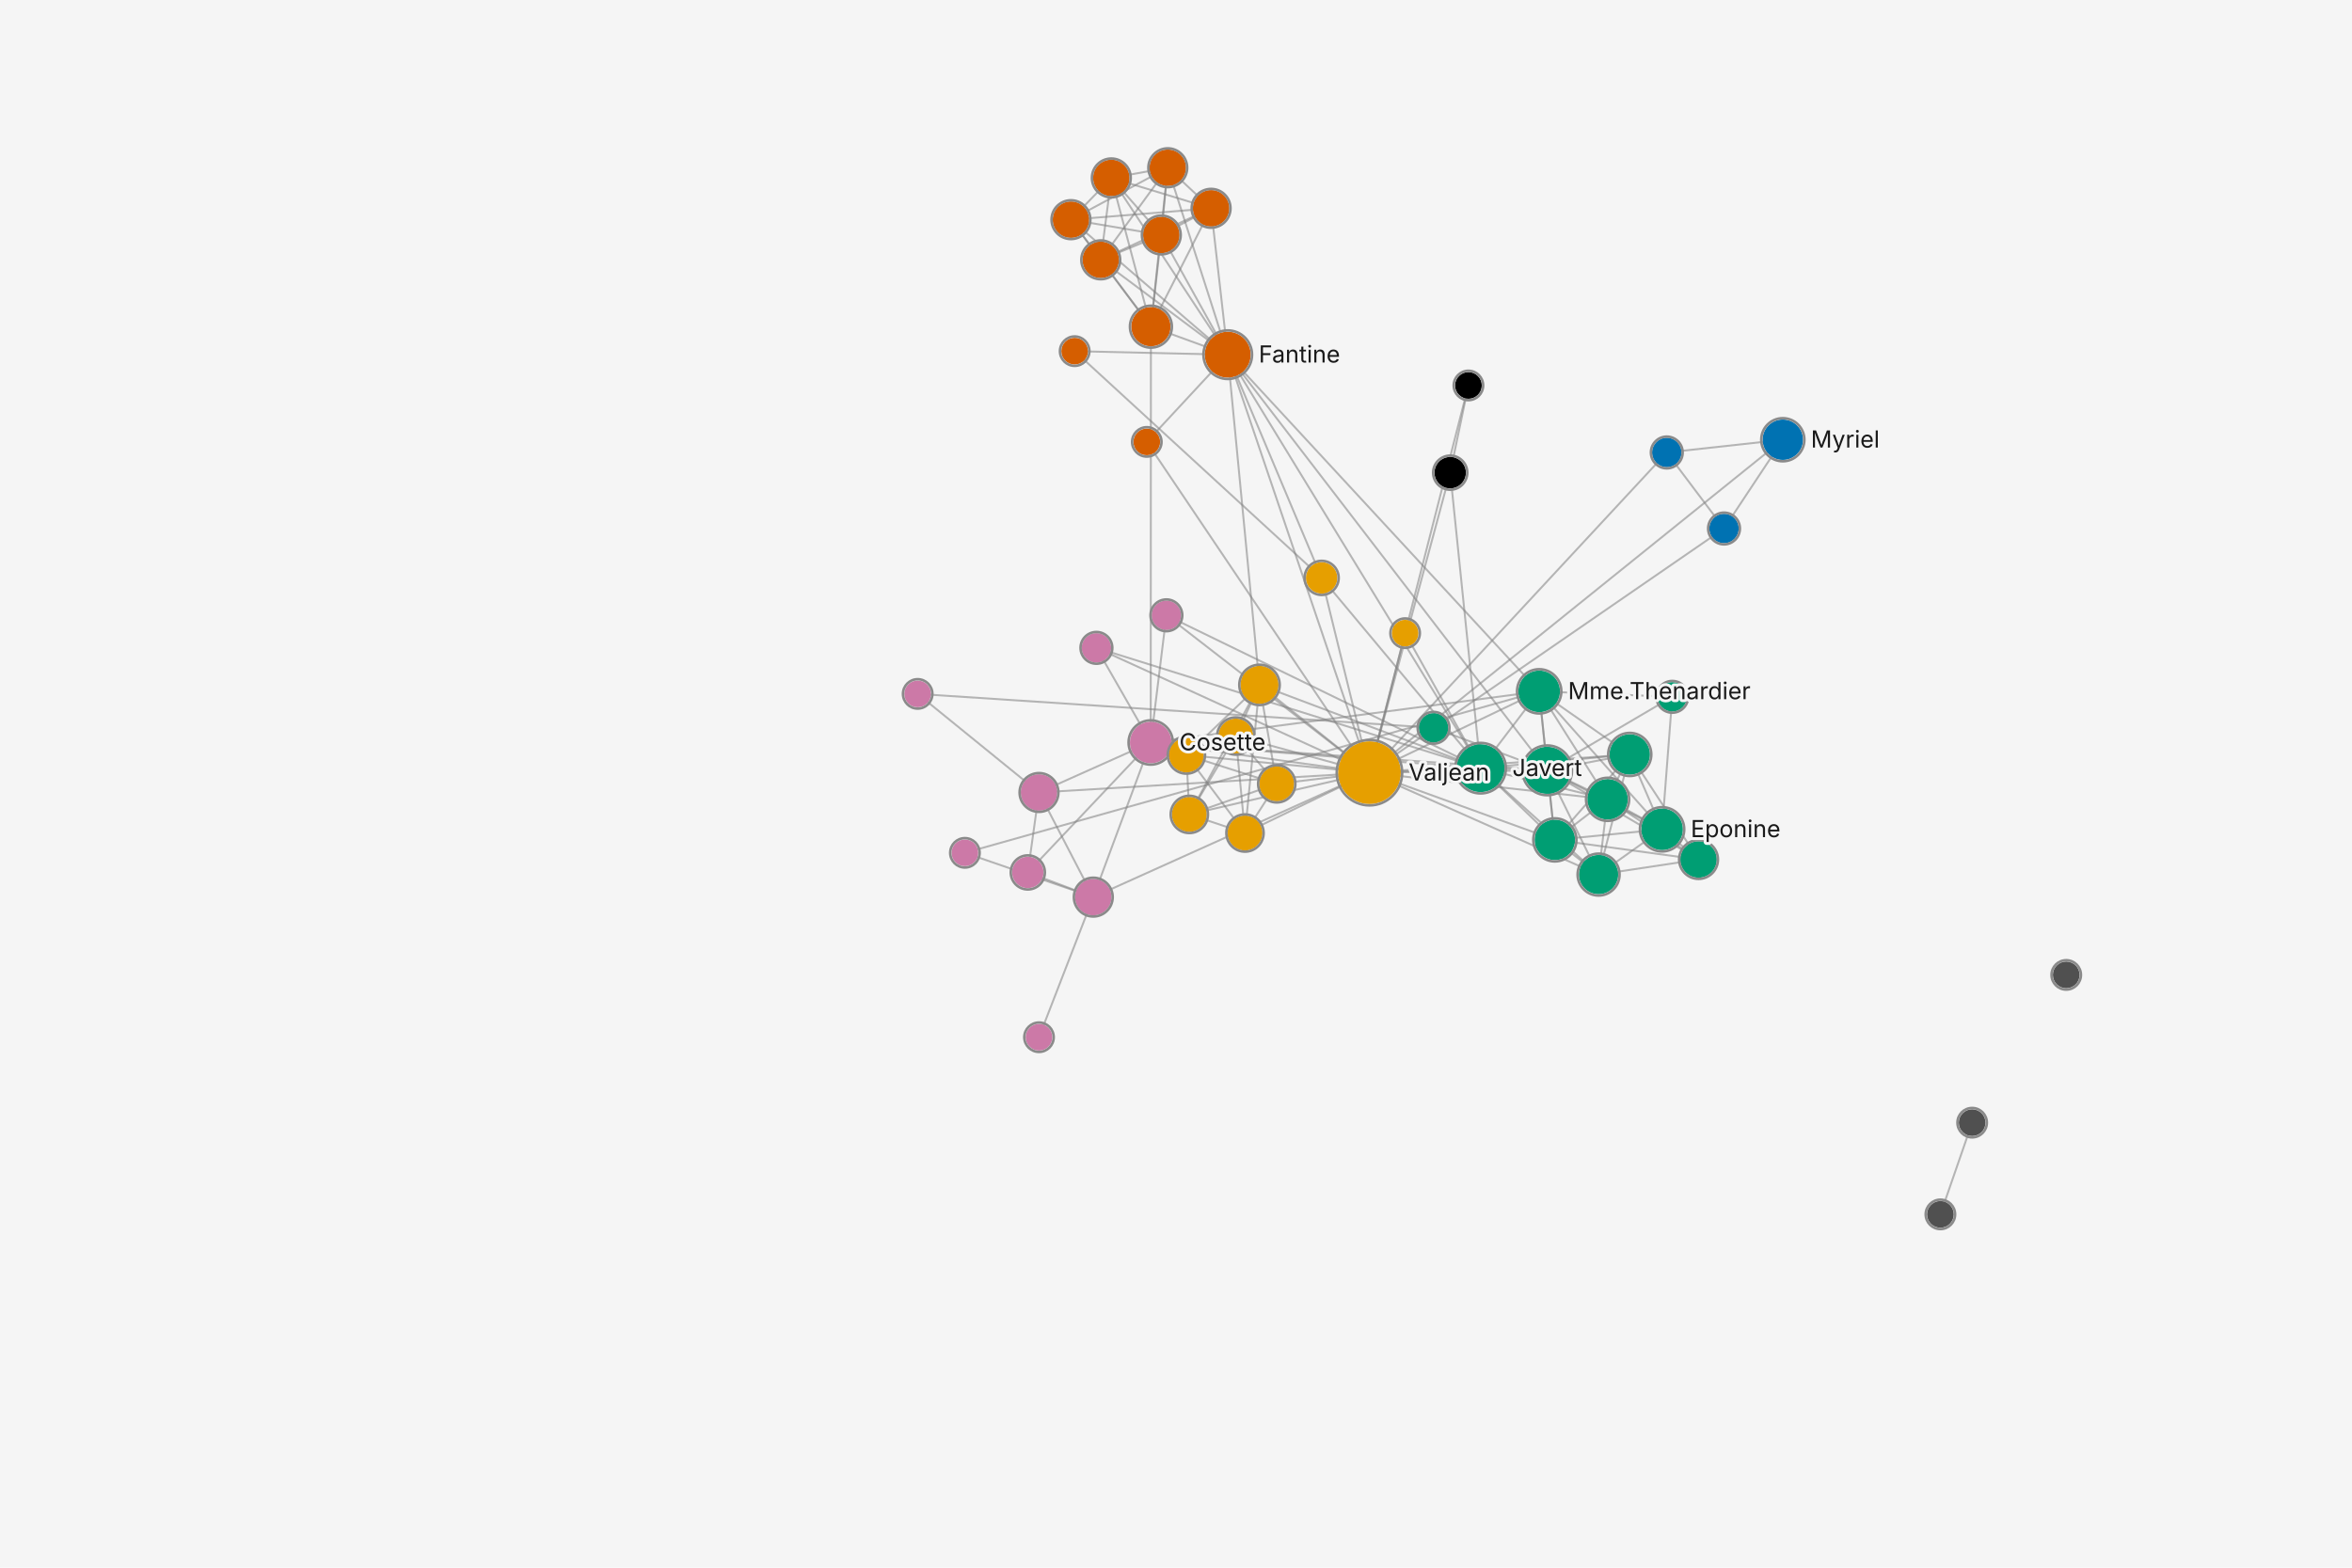
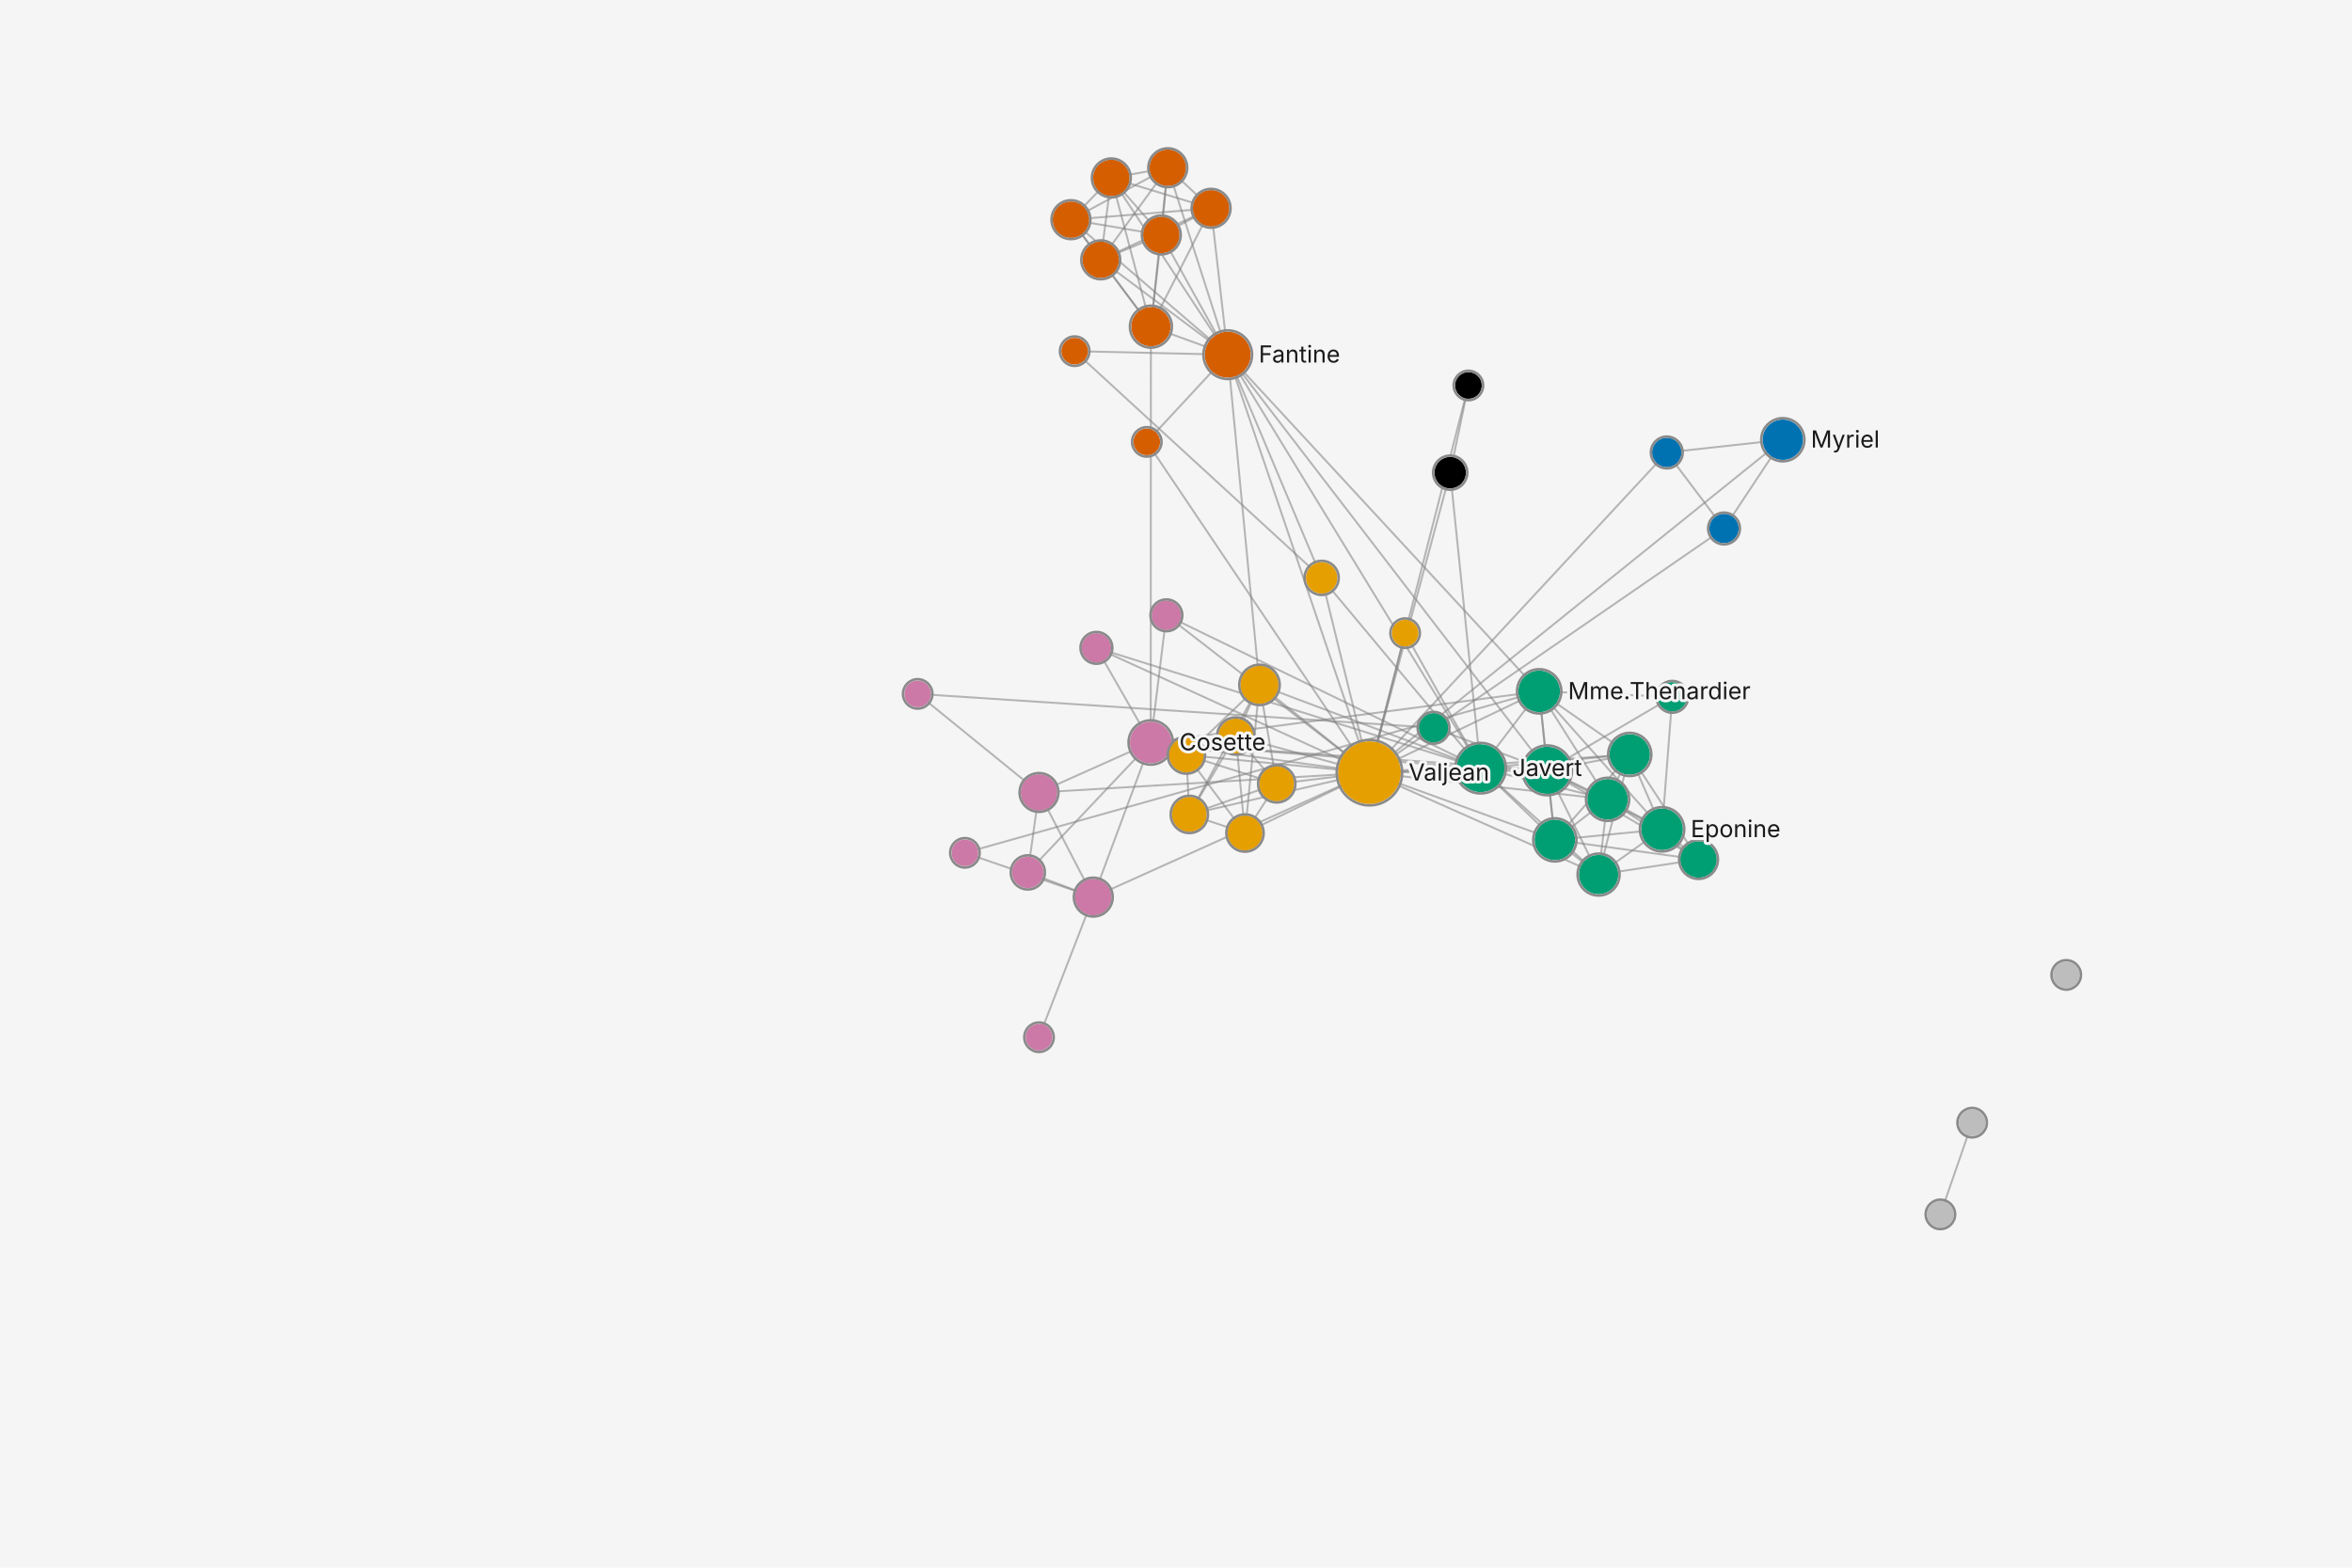
<svg xmlns="http://www.w3.org/2000/svg" viewBox="0 0 1200 800" width="1200" height="800" role="img" aria-label="Les Miserables with the degree step turned off">
  <rect width="1200" height="800" fill="#F5F5F5" />
  <g stroke="#808080" stroke-width="1" stroke-opacity="0.55" stroke-linecap="round">
    <line x1="879.6" y1="269.7" x2="909.6" y2="224.4" />
    <line x1="850.4" y1="230.9" x2="909.6" y2="224.4" />
    <line x1="850.4" y1="230.9" x2="879.6" y2="269.7" />
    <line x1="698.7" y1="394.3" x2="850.4" y2="230.9" />
    <line x1="698.7" y1="394.3" x2="879.6" y2="269.7" />
    <line x1="698.7" y1="394.3" x2="909.6" y2="224.4" />
    <line x1="585.1" y1="225.5" x2="698.7" y2="394.3" />
    <line x1="592.5" y1="119.9" x2="587.2" y2="166.7" />
    <line x1="561.6" y1="132.6" x2="587.2" y2="166.7" />
    <line x1="561.6" y1="132.6" x2="592.5" y2="119.9" />
    <line x1="617.9" y1="106.3" x2="587.2" y2="166.7" />
    <line x1="617.9" y1="106.3" x2="592.5" y2="119.9" />
    <line x1="617.9" y1="106.3" x2="561.6" y2="132.6" />
    <line x1="546.4" y1="112.1" x2="587.2" y2="166.7" />
    <line x1="546.4" y1="112.1" x2="592.5" y2="119.9" />
    <line x1="546.4" y1="112.1" x2="561.6" y2="132.6" />
    <line x1="546.4" y1="112.1" x2="617.9" y2="106.3" />
    <line x1="567" y1="90.8" x2="587.2" y2="166.7" />
    <line x1="567" y1="90.8" x2="592.5" y2="119.9" />
    <line x1="567" y1="90.8" x2="561.6" y2="132.6" />
    <line x1="567" y1="90.8" x2="617.9" y2="106.3" />
    <line x1="567" y1="90.8" x2="546.4" y2="112.1" />
    <line x1="595.8" y1="85.6" x2="587.2" y2="166.7" />
    <line x1="595.8" y1="85.6" x2="592.5" y2="119.9" />
    <line x1="595.8" y1="85.6" x2="561.6" y2="132.6" />
    <line x1="595.8" y1="85.6" x2="617.9" y2="106.3" />
    <line x1="595.8" y1="85.6" x2="546.4" y2="112.1" />
    <line x1="595.8" y1="85.6" x2="567" y2="90.8" />
    <line x1="626.4" y1="181" x2="587.2" y2="166.7" />
    <line x1="626.4" y1="181" x2="592.5" y2="119.9" />
    <line x1="626.4" y1="181" x2="561.6" y2="132.6" />
    <line x1="626.4" y1="181" x2="617.9" y2="106.3" />
    <line x1="626.4" y1="181" x2="546.4" y2="112.1" />
    <line x1="626.4" y1="181" x2="567" y2="90.8" />
    <line x1="626.4" y1="181" x2="595.8" y2="85.6" />
    <line x1="626.4" y1="181" x2="585.1" y2="225.5" />
    <line x1="626.4" y1="181" x2="698.7" y2="394.3" />
    <line x1="785.3" y1="352.8" x2="626.4" y2="181" />
    <line x1="785.3" y1="352.8" x2="698.7" y2="394.3" />
    <line x1="789.4" y1="393.1" x2="785.3" y2="352.8" />
    <line x1="789.4" y1="393.1" x2="626.4" y2="181" />
    <line x1="789.4" y1="393.1" x2="698.7" y2="394.3" />
    <line x1="587.1" y1="378.9" x2="785.3" y2="352.8" />
    <line x1="587.1" y1="378.9" x2="698.7" y2="394.3" />
    <line x1="587.1" y1="378.9" x2="587.2" y2="166.7" />
    <line x1="587.1" y1="378.9" x2="789.4" y2="393.1" />
    <line x1="755.4" y1="392" x2="698.7" y2="394.3" />
    <line x1="755.4" y1="392" x2="626.4" y2="181" />
    <line x1="755.4" y1="392" x2="789.4" y2="393.1" />
    <line x1="755.4" y1="392" x2="785.3" y2="352.8" />
    <line x1="755.4" y1="392" x2="587.1" y2="378.9" />
    <line x1="739.9" y1="241.2" x2="698.7" y2="394.3" />
    <line x1="739.9" y1="241.2" x2="755.4" y2="392" />
    <line x1="642.6" y1="349.5" x2="626.4" y2="181" />
    <line x1="642.6" y1="349.5" x2="755.4" y2="392" />
    <line x1="642.6" y1="349.5" x2="698.7" y2="394.3" />
    <line x1="548.3" y1="179.2" x2="626.4" y2="181" />
    <line x1="674.3" y1="294.9" x2="548.3" y2="179.2" />
    <line x1="674.3" y1="294.9" x2="698.7" y2="394.3" />
    <line x1="674.3" y1="294.9" x2="626.4" y2="181" />
    <line x1="674.3" y1="294.9" x2="755.4" y2="392" />
    <line x1="716.9" y1="323.1" x2="698.7" y2="394.3" />
    <line x1="716.9" y1="323.1" x2="755.4" y2="392" />
    <line x1="651.4" y1="400" x2="698.7" y2="394.3" />
    <line x1="651.4" y1="400" x2="642.6" y2="349.5" />
    <line x1="630.5" y1="375.6" x2="698.7" y2="394.3" />
    <line x1="630.5" y1="375.6" x2="651.4" y2="400" />
    <line x1="630.5" y1="375.6" x2="642.6" y2="349.5" />
    <line x1="605.3" y1="385.3" x2="651.4" y2="400" />
    <line x1="605.3" y1="385.3" x2="630.5" y2="375.6" />
    <line x1="605.3" y1="385.3" x2="698.7" y2="394.3" />
    <line x1="605.3" y1="385.3" x2="642.6" y2="349.5" />
    <line x1="635.2" y1="425.1" x2="651.4" y2="400" />
    <line x1="635.2" y1="425.1" x2="630.5" y2="375.6" />
    <line x1="635.2" y1="425.1" x2="605.3" y2="385.3" />
    <line x1="635.2" y1="425.1" x2="698.7" y2="394.3" />
    <line x1="635.2" y1="425.1" x2="642.6" y2="349.5" />
    <line x1="606.8" y1="415.6" x2="651.4" y2="400" />
    <line x1="606.8" y1="415.6" x2="630.5" y2="375.6" />
    <line x1="606.8" y1="415.6" x2="605.3" y2="385.3" />
    <line x1="606.8" y1="415.6" x2="635.2" y2="425.1" />
    <line x1="606.8" y1="415.6" x2="698.7" y2="394.3" />
    <line x1="606.8" y1="415.6" x2="642.6" y2="349.5" />
    <line x1="731.4" y1="371.4" x2="789.4" y2="393.1" />
    <line x1="848" y1="423.2" x2="785.3" y2="352.8" />
    <line x1="848" y1="423.2" x2="789.4" y2="393.1" />
    <line x1="853.2" y1="355.6" x2="848" y2="423.2" />
    <line x1="853.2" y1="355.6" x2="789.4" y2="393.1" />
    <line x1="853.2" y1="355.6" x2="785.3" y2="352.8" />
    <line x1="595.1" y1="314" x2="698.7" y2="394.3" />
    <line x1="595.1" y1="314" x2="587.1" y2="378.9" />
    <line x1="595.1" y1="314" x2="755.4" y2="392" />
    <line x1="749.2" y1="196.7" x2="739.9" y2="241.2" />
    <line x1="749.2" y1="196.7" x2="698.7" y2="394.3" />
    <line x1="557.8" y1="457.8" x2="587.1" y2="378.9" />
    <line x1="557.8" y1="457.8" x2="698.7" y2="394.3" />
    <line x1="492.3" y1="435.2" x2="557.8" y2="457.8" />
    <line x1="492.3" y1="435.2" x2="785.3" y2="352.8" />
    <line x1="530.1" y1="404.4" x2="557.8" y2="457.8" />
    <line x1="530.1" y1="404.4" x2="587.1" y2="378.9" />
    <line x1="530.1" y1="404.4" x2="698.7" y2="394.3" />
    <line x1="468.2" y1="354.1" x2="530.1" y2="404.4" />
    <line x1="468.2" y1="354.1" x2="731.4" y2="371.4" />
    <line x1="524.4" y1="445.2" x2="530.1" y2="404.4" />
    <line x1="524.4" y1="445.2" x2="557.8" y2="457.8" />
    <line x1="524.4" y1="445.2" x2="587.1" y2="378.9" />
    <line x1="530.1" y1="529.3" x2="557.8" y2="457.8" />
    <line x1="820.2" y1="407.9" x2="789.4" y2="393.1" />
    <line x1="820.2" y1="407.9" x2="698.7" y2="394.3" />
    <line x1="820.2" y1="407.9" x2="785.3" y2="352.8" />
    <line x1="820.2" y1="407.9" x2="755.4" y2="392" />
    <line x1="820.2" y1="407.9" x2="848" y2="423.2" />
    <line x1="831.5" y1="385" x2="789.4" y2="393.1" />
    <line x1="831.5" y1="385" x2="820.2" y2="407.9" />
    <line x1="831.5" y1="385" x2="698.7" y2="394.3" />
    <line x1="831.5" y1="385" x2="785.3" y2="352.8" />
    <line x1="831.5" y1="385" x2="755.4" y2="392" />
    <line x1="831.5" y1="385" x2="848" y2="423.2" />
    <line x1="793.3" y1="428.6" x2="789.4" y2="393.1" />
    <line x1="793.3" y1="428.6" x2="831.5" y2="385" />
    <line x1="793.3" y1="428.6" x2="820.2" y2="407.9" />
    <line x1="793.3" y1="428.6" x2="698.7" y2="394.3" />
    <line x1="793.3" y1="428.6" x2="785.3" y2="352.8" />
    <line x1="793.3" y1="428.6" x2="755.4" y2="392" />
    <line x1="793.3" y1="428.6" x2="848" y2="423.2" />
    <line x1="815.6" y1="446.3" x2="755.4" y2="392" />
    <line x1="815.6" y1="446.3" x2="831.5" y2="385" />
    <line x1="815.6" y1="446.3" x2="820.2" y2="407.9" />
    <line x1="815.6" y1="446.3" x2="793.3" y2="428.6" />
    <line x1="815.6" y1="446.3" x2="698.7" y2="394.3" />
    <line x1="815.6" y1="446.3" x2="848" y2="423.2" />
    <line x1="815.6" y1="446.3" x2="789.4" y2="393.1" />
    <line x1="559.4" y1="330.6" x2="587.1" y2="378.9" />
    <line x1="559.4" y1="330.6" x2="755.4" y2="392" />
    <line x1="559.4" y1="330.6" x2="698.7" y2="394.3" />
    <line x1="990" y1="619.7" x2="1006.2" y2="572.9" />
    <line x1="866.6" y1="438.6" x2="831.5" y2="385" />
    <line x1="866.6" y1="438.6" x2="820.2" y2="407.9" />
    <line x1="866.6" y1="438.6" x2="789.4" y2="393.1" />
    <line x1="866.6" y1="438.6" x2="848" y2="423.2" />
    <line x1="866.6" y1="438.6" x2="793.3" y2="428.6" />
    <line x1="866.6" y1="438.6" x2="815.6" y2="446.3" />
  </g>
  <g>
    <circle cx="909.6" cy="224.4" r="10.3" fill="#0072B2" />
    <circle cx="909.6" cy="224.4" r="11" fill="none" stroke="#8A8A8A" stroke-width="1.3" />
    <circle cx="879.6" cy="269.7" r="7.5" fill="#0072B2" />
    <circle cx="879.6" cy="269.7" r="8.1" fill="none" stroke="#8A8A8A" stroke-width="1.3" />
    <circle cx="850.4" cy="230.9" r="7.5" fill="#0072B2" />
    <circle cx="850.4" cy="230.9" r="8.1" fill="none" stroke="#8A8A8A" stroke-width="1.3" />
    <circle cx="698.7" cy="394.3" r="16" fill="#E69F00" />
    <circle cx="698.7" cy="394.3" r="16.7" fill="none" stroke="#8A8A8A" stroke-width="1.3" />
    <circle cx="585.1" cy="225.5" r="6.8" fill="#D55E00" />
    <circle cx="585.1" cy="225.5" r="7.5" fill="none" stroke="#8A8A8A" stroke-width="1.3" />
    <circle cx="587.2" cy="166.7" r="10" fill="#D55E00" />
    <circle cx="587.2" cy="166.7" r="10.7" fill="none" stroke="#8A8A8A" stroke-width="1.3" />
    <circle cx="592.5" cy="119.9" r="9.3" fill="#D55E00" />
    <circle cx="592.5" cy="119.9" r="9.9" fill="none" stroke="#8A8A8A" stroke-width="1.3" />
    <circle cx="561.6" cy="132.6" r="9.3" fill="#D55E00" />
    <circle cx="561.6" cy="132.6" r="9.9" fill="none" stroke="#8A8A8A" stroke-width="1.3" />
    <circle cx="617.9" cy="106.3" r="9.3" fill="#D55E00" />
    <circle cx="617.9" cy="106.3" r="9.9" fill="none" stroke="#8A8A8A" stroke-width="1.3" />
    <circle cx="546.4" cy="112.1" r="9.3" fill="#D55E00" />
    <circle cx="546.4" cy="112.1" r="9.9" fill="none" stroke="#8A8A8A" stroke-width="1.3" />
    <circle cx="567" cy="90.8" r="9.3" fill="#D55E00" />
    <circle cx="567" cy="90.8" r="9.9" fill="none" stroke="#8A8A8A" stroke-width="1.3" />
    <circle cx="595.8" cy="85.6" r="9.3" fill="#D55E00" />
    <circle cx="595.8" cy="85.6" r="9.9" fill="none" stroke="#8A8A8A" stroke-width="1.3" />
    <circle cx="626.4" cy="181" r="11.7" fill="#D55E00" />
    <circle cx="626.4" cy="181" r="12.4" fill="none" stroke="#8A8A8A" stroke-width="1.3" />
    <circle cx="785.3" cy="352.8" r="10.6" fill="#009E73" />
    <circle cx="785.3" cy="352.8" r="11.3" fill="none" stroke="#8A8A8A" stroke-width="1.3" />
    <circle cx="789.4" cy="393.1" r="12" fill="#009E73" />
    <circle cx="789.4" cy="393.1" r="12.7" fill="none" stroke="#8A8A8A" stroke-width="1.3" />
    <circle cx="587.1" cy="378.9" r="10.6" fill="#CC79A7" />
    <circle cx="587.1" cy="378.9" r="11.3" fill="none" stroke="#8A8A8A" stroke-width="1.3" />
    <circle cx="755.4" cy="392" r="12.2" fill="#009E73" />
    <circle cx="755.4" cy="392" r="12.9" fill="none" stroke="#8A8A8A" stroke-width="1.3" />
    <circle cx="739.9" cy="241.2" r="8" fill="#000000" />
    <circle cx="739.9" cy="241.2" r="8.7" fill="none" stroke="#8A8A8A" stroke-width="1.3" />
    <circle cx="642.6" cy="349.5" r="9.7" fill="#E69F00" />
    <circle cx="642.6" cy="349.5" r="10.3" fill="none" stroke="#8A8A8A" stroke-width="1.3" />
    <circle cx="548.3" cy="179.2" r="6.8" fill="#D55E00" />
    <circle cx="548.3" cy="179.2" r="7.5" fill="none" stroke="#8A8A8A" stroke-width="1.3" />
    <circle cx="674.3" cy="294.9" r="8" fill="#E69F00" />
    <circle cx="674.3" cy="294.9" r="8.7" fill="none" stroke="#8A8A8A" stroke-width="1.3" />
    <circle cx="716.9" cy="323.1" r="6.8" fill="#E69F00" />
    <circle cx="716.9" cy="323.1" r="7.5" fill="none" stroke="#8A8A8A" stroke-width="1.3" />
    <circle cx="651.4" cy="400" r="8.9" fill="#E69F00" />
    <circle cx="651.4" cy="400" r="9.5" fill="none" stroke="#8A8A8A" stroke-width="1.3" />
    <circle cx="630.5" cy="375.6" r="8.9" fill="#E69F00" />
    <circle cx="630.5" cy="375.6" r="9.5" fill="none" stroke="#8A8A8A" stroke-width="1.3" />
    <circle cx="605.3" cy="385.3" r="8.9" fill="#E69F00" />
    <circle cx="605.3" cy="385.3" r="9.5" fill="none" stroke="#8A8A8A" stroke-width="1.3" />
    <circle cx="635.2" cy="425.1" r="8.9" fill="#E69F00" />
    <circle cx="635.2" cy="425.1" r="9.5" fill="none" stroke="#8A8A8A" stroke-width="1.3" />
    <circle cx="606.8" cy="415.6" r="8.9" fill="#E69F00" />
    <circle cx="606.8" cy="415.6" r="9.5" fill="none" stroke="#8A8A8A" stroke-width="1.3" />
    <circle cx="731.4" cy="371.4" r="7.5" fill="#009E73" />
    <circle cx="731.4" cy="371.4" r="8.1" fill="none" stroke="#8A8A8A" stroke-width="1.3" />
    <circle cx="848" cy="423.2" r="10.6" fill="#009E73" />
    <circle cx="848" cy="423.2" r="11.3" fill="none" stroke="#8A8A8A" stroke-width="1.3" />
    <circle cx="853.2" cy="355.6" r="7.5" fill="#009E73" />
    <circle cx="853.2" cy="355.6" r="8.1" fill="none" stroke="#8A8A8A" stroke-width="1.3" />
    <circle cx="595.1" cy="314" r="7.5" fill="#CC79A7" />
    <circle cx="595.1" cy="314" r="8.1" fill="none" stroke="#8A8A8A" stroke-width="1.3" />
    <circle cx="749.2" cy="196.7" r="6.8" fill="#000000" />
    <circle cx="749.2" cy="196.7" r="7.5" fill="none" stroke="#8A8A8A" stroke-width="1.3" />
-     <circle cx="1054.2" cy="497.5" r="6.8" fill="#505050" />
+     <circle cx="1054.2" cy="497.5" r="6.8" fill="#BDBDBD" />
    <circle cx="1054.2" cy="497.5" r="7.5" fill="none" stroke="#8A8A8A" stroke-width="1.3" />
    <circle cx="557.8" cy="457.8" r="9.3" fill="#CC79A7" />
    <circle cx="557.8" cy="457.8" r="9.9" fill="none" stroke="#8A8A8A" stroke-width="1.3" />
    <circle cx="492.3" cy="435.2" r="6.8" fill="#CC79A7" />
    <circle cx="492.3" cy="435.2" r="7.5" fill="none" stroke="#8A8A8A" stroke-width="1.3" />
    <circle cx="530.1" cy="404.4" r="9.3" fill="#CC79A7" />
    <circle cx="530.1" cy="404.4" r="9.9" fill="none" stroke="#8A8A8A" stroke-width="1.3" />
    <circle cx="468.2" cy="354.1" r="6.8" fill="#CC79A7" />
    <circle cx="468.2" cy="354.1" r="7.5" fill="none" stroke="#8A8A8A" stroke-width="1.3" />
    <circle cx="524.4" cy="445.2" r="8" fill="#CC79A7" />
    <circle cx="524.4" cy="445.2" r="8.7" fill="none" stroke="#8A8A8A" stroke-width="1.3" />
    <circle cx="530.1" cy="529.3" r="6.8" fill="#CC79A7" />
    <circle cx="530.1" cy="529.3" r="7.5" fill="none" stroke="#8A8A8A" stroke-width="1.3" />
    <circle cx="820.2" cy="407.9" r="10.3" fill="#009E73" />
    <circle cx="820.2" cy="407.9" r="11" fill="none" stroke="#8A8A8A" stroke-width="1.3" />
    <circle cx="831.5" cy="385" r="10.3" fill="#009E73" />
    <circle cx="831.5" cy="385" r="11" fill="none" stroke="#8A8A8A" stroke-width="1.3" />
    <circle cx="793.3" cy="428.6" r="10.3" fill="#009E73" />
    <circle cx="793.3" cy="428.6" r="11" fill="none" stroke="#8A8A8A" stroke-width="1.3" />
    <circle cx="815.6" cy="446.3" r="10" fill="#009E73" />
    <circle cx="815.6" cy="446.3" r="10.7" fill="none" stroke="#8A8A8A" stroke-width="1.3" />
    <circle cx="559.4" cy="330.6" r="7.5" fill="#CC79A7" />
    <circle cx="559.4" cy="330.6" r="8.1" fill="none" stroke="#8A8A8A" stroke-width="1.3" />
-     <circle cx="1006.2" cy="572.9" r="6.8" fill="#505050" />
+     <circle cx="1006.2" cy="572.9" r="6.8" fill="#BDBDBD" />
    <circle cx="1006.2" cy="572.9" r="7.5" fill="none" stroke="#8A8A8A" stroke-width="1.3" />
-     <circle cx="990" cy="619.7" r="6.8" fill="#505050" />
+     <circle cx="990" cy="619.7" r="6.8" fill="#BDBDBD" />
    <circle cx="990" cy="619.7" r="7.5" fill="none" stroke="#8A8A8A" stroke-width="1.3" />
    <circle cx="866.6" cy="438.6" r="9.3" fill="#009E73" />
    <circle cx="866.6" cy="438.6" r="9.9" fill="none" stroke="#8A8A8A" stroke-width="1.3" />
  </g>
  <g font-family="Inter Variable, Inter, system-ui, sans-serif" font-size="12" fill="#1A1A1A" stroke="#F5F5F5" stroke-width="3" stroke-linejoin="round" paint-order="stroke">
    <text x="718.7" y="398.3">Valjean</text>
    <text x="771.6" y="396">Javert</text>
    <text x="642.2" y="185">Fantine</text>
    <text x="800" y="356.8">Mme.Thenardier</text>
    <text x="601.7" y="382.9">Cosette</text>
    <text x="862.6" y="427.2">Eponine</text>
    <text x="923.9" y="228.4">Myriel</text>
  </g>
</svg>
